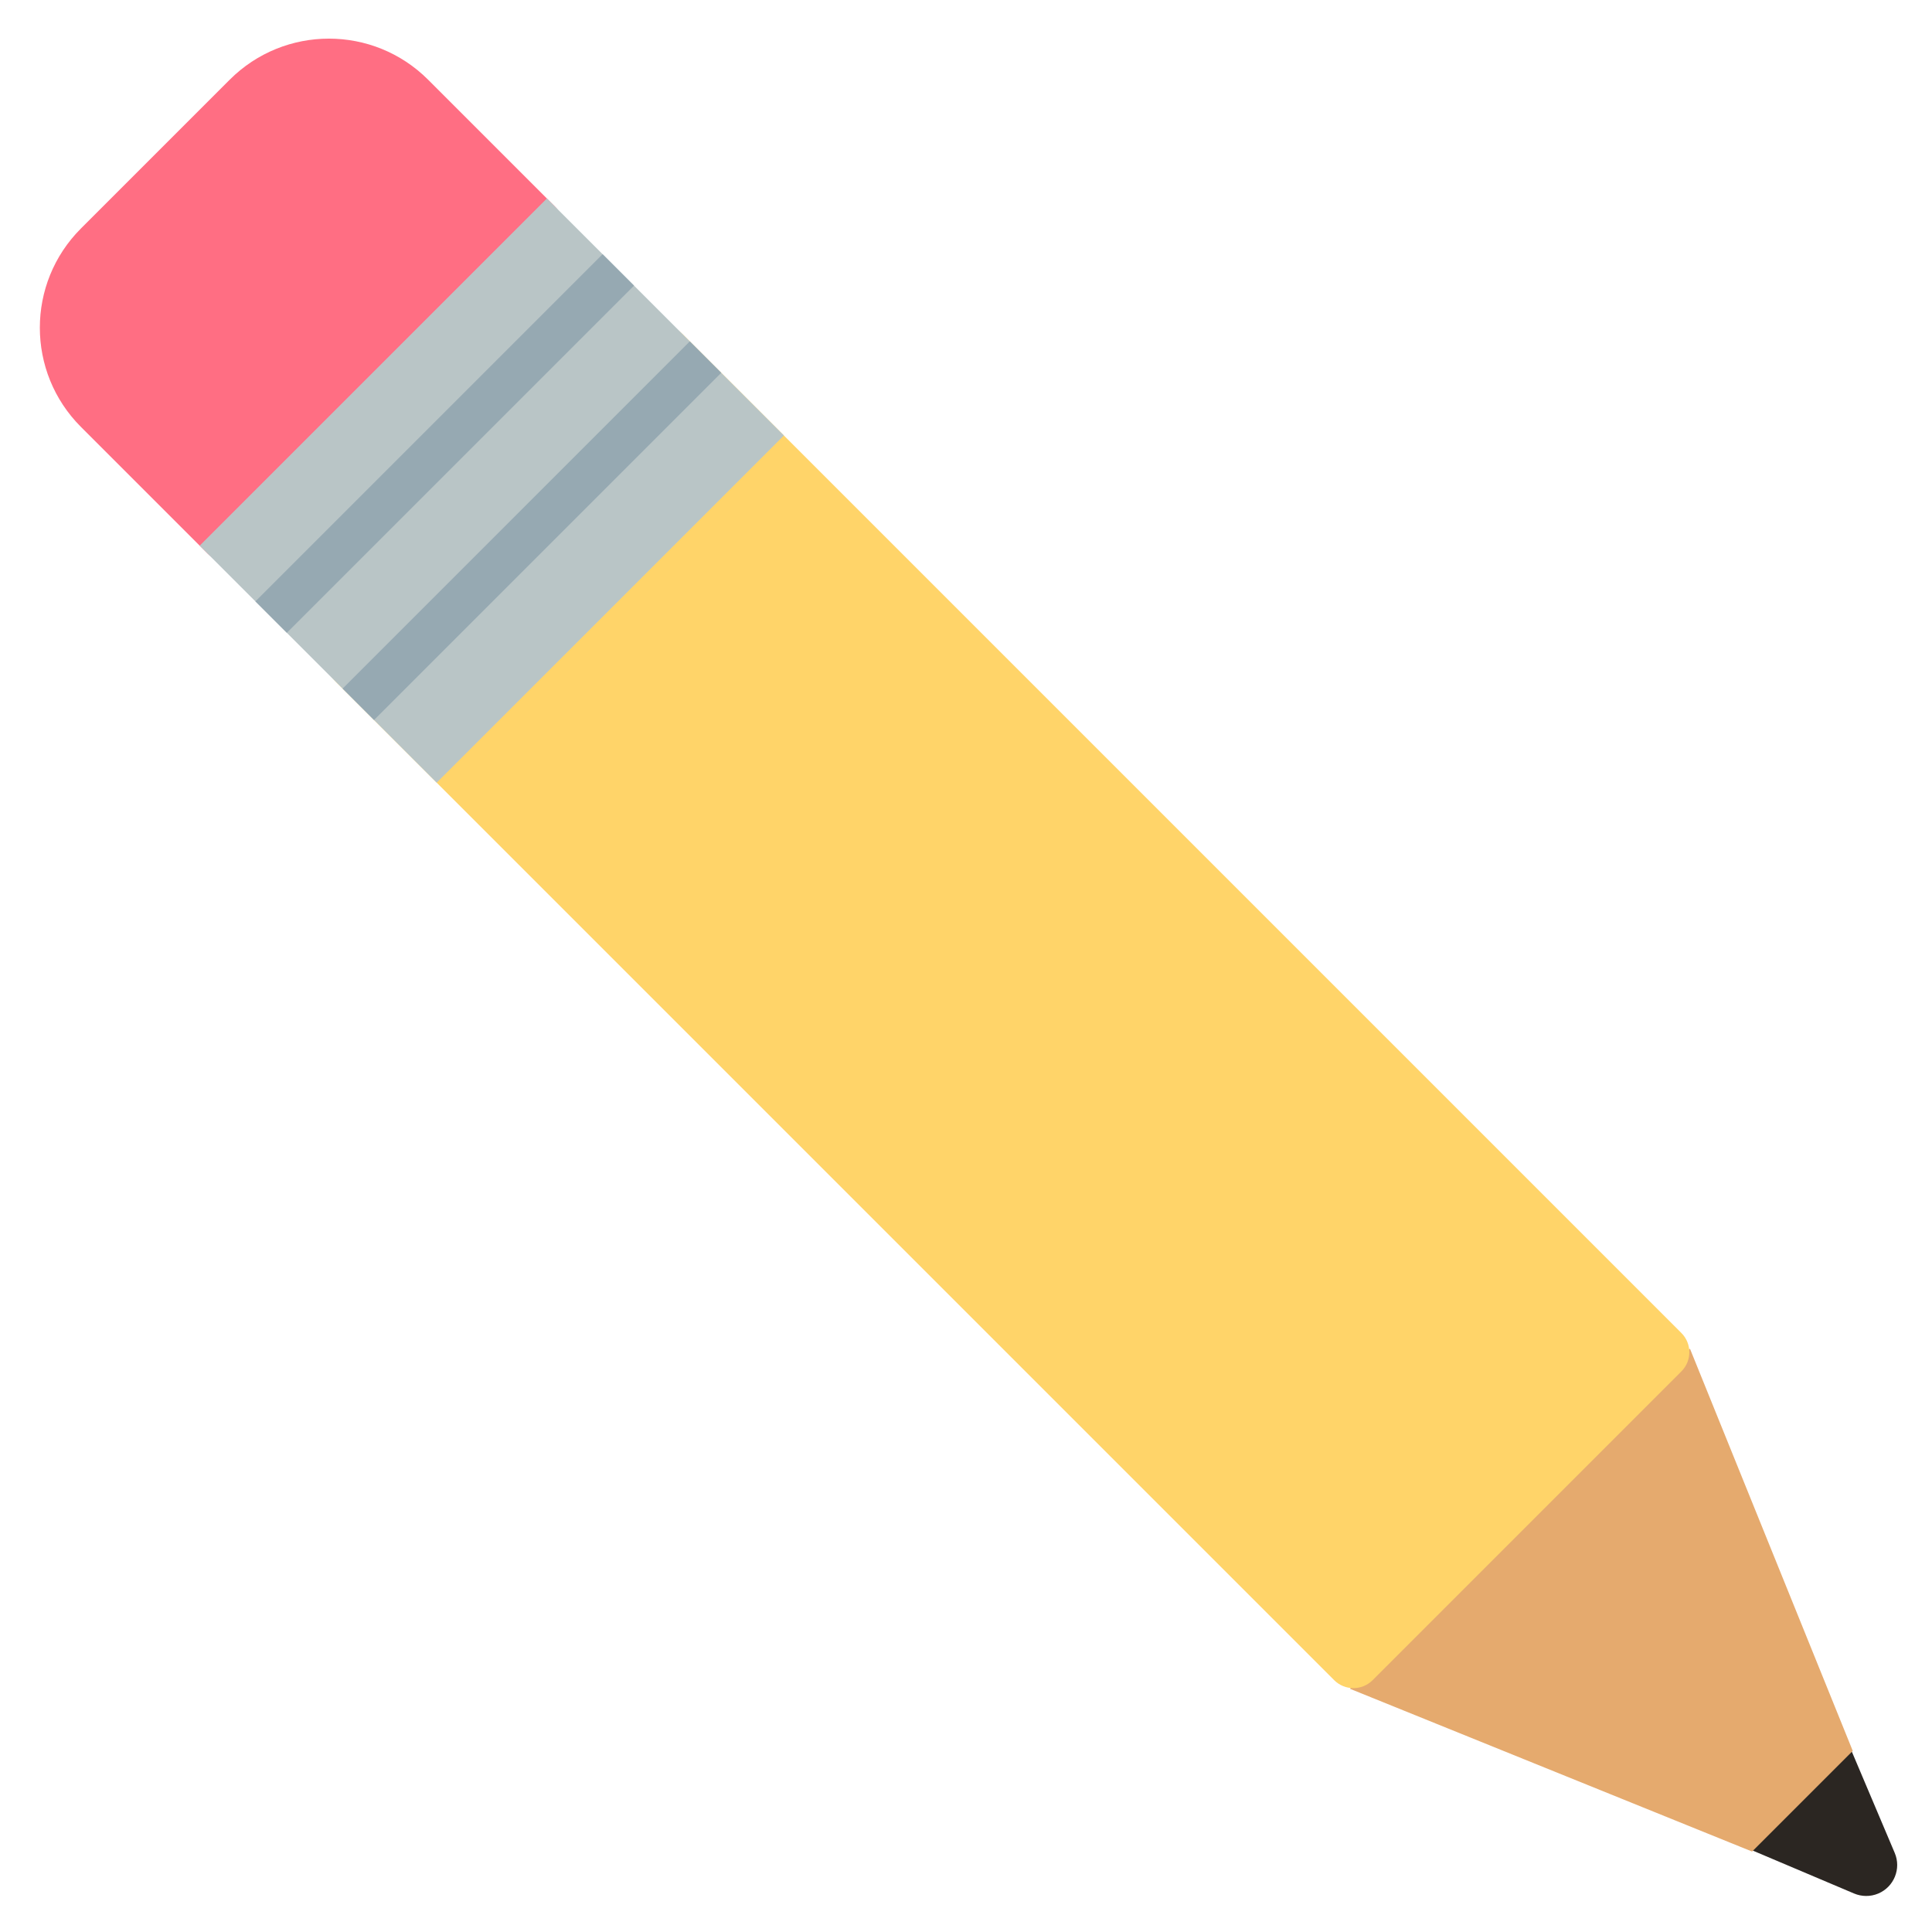
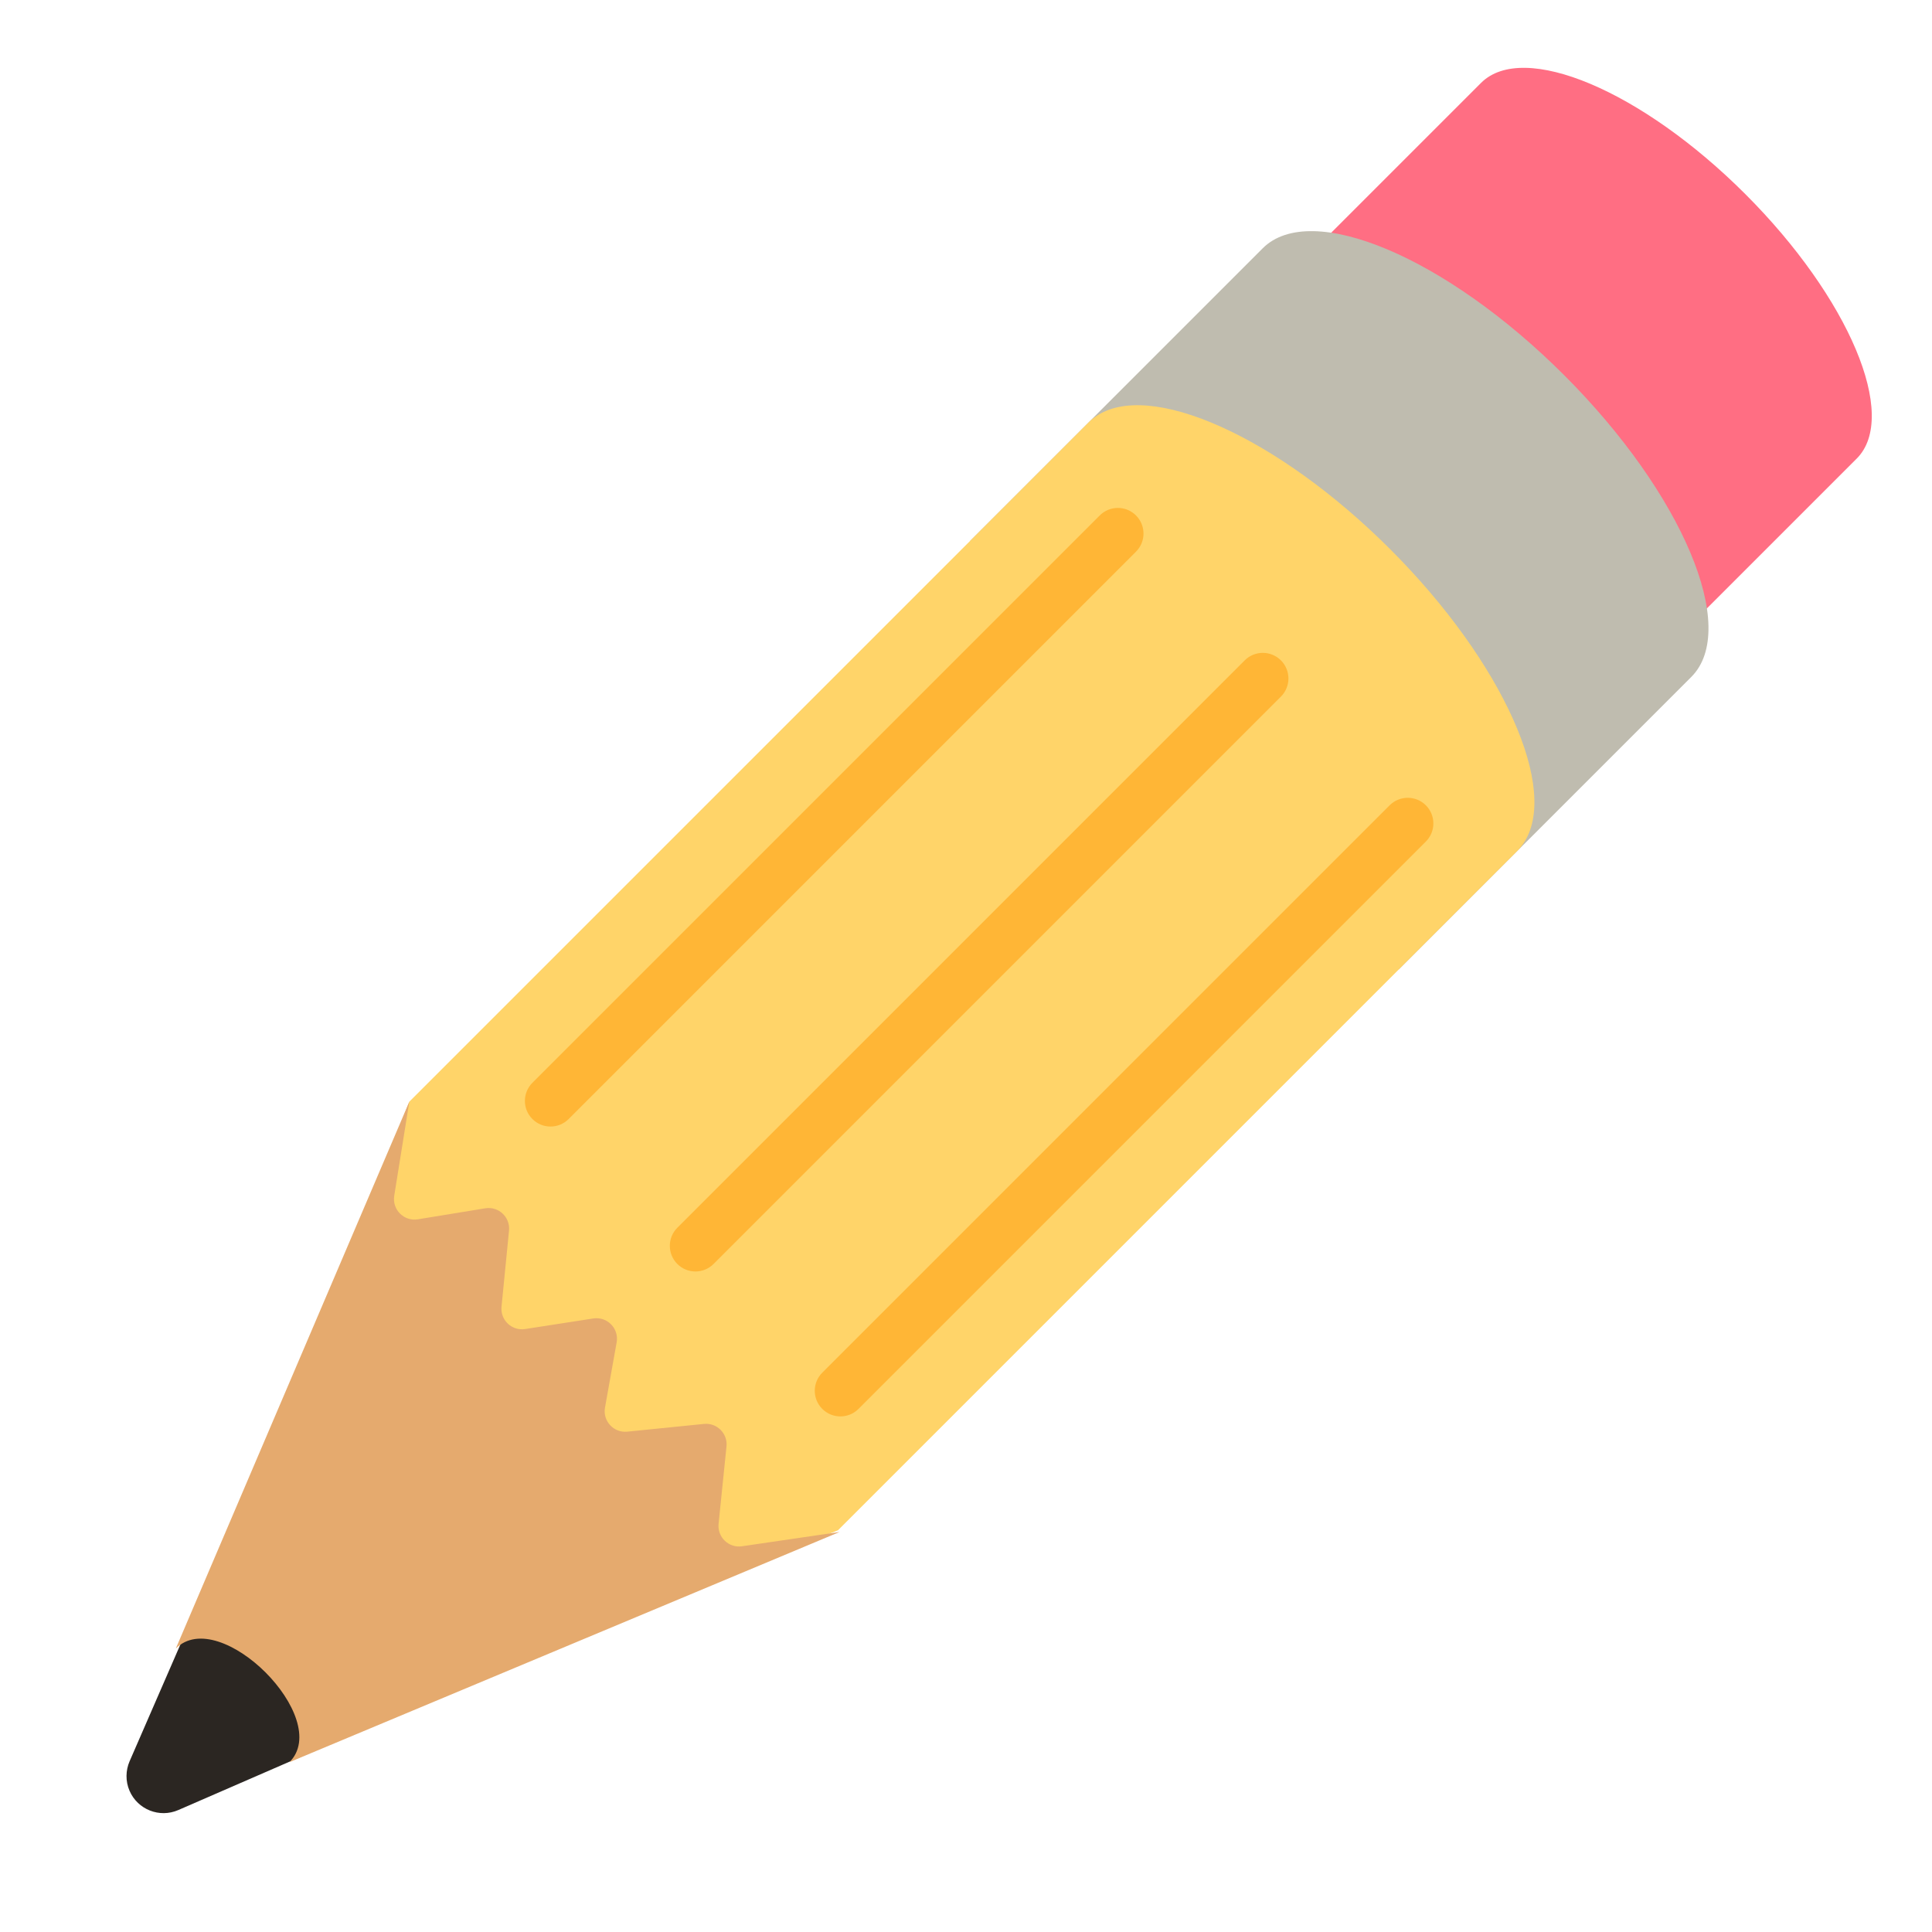
<svg xmlns="http://www.w3.org/2000/svg" version="1.1" x="0px" y="0px" viewBox="0 0 512 512" enable-background="new 0 0 512 512" xml:space="preserve">
  <g id="Layer_2">
-     <path fill="#2B2622" d="M478.507,435.281l23.617,55.765c1.768,4.174-0.183,8.99-4.357,10.758c-2.121,0.898-4.432,0.826-6.401,0   l-55.765-23.617c-16.646-7.05-24.426-26.259-17.376-42.906c7.05-16.646,26.259-24.426,42.906-17.376   C469.255,421.346,475.3,427.76,478.507,435.281z" />
+     <path fill="#FF6E83" d="M462.555,51.464c-27.492-27.492-58.857-40.701-70.055-29.503l-75.72,75.72l99.558,99.558l75.72-75.72   C503.256,110.321,490.047,78.957,462.555,51.464z" />
  </g>
  <g id="Layer_3">
-     <path fill="#E5AA6E" d="M447.855,357.41l43.144,106.593l-26.676,26.676L357.73,447.535L447.855,357.41z" />
+     <path fill="#BFBCAF" d="M414.557,99.462c-31.367-31.367-67.151-46.437-79.927-33.661l-77.54,77.54L370.678,256.93l77.54-77.54   C460.994,166.614,445.924,130.829,414.557,99.462z" />
  </g>
  <g id="Layer_4">
-     <path fill="#FFD469" d="M181.099,88.77l264.484,264.484c2.812,2.812,2.812,7.371,0,10.182l-81.827,81.827   c-2.812,2.812-7.371,2.812-10.182,0L89.09,180.779c-6.025-6.025-6.025-15.794,0-21.819l70.191-70.191   C165.306,82.744,175.074,82.744,181.099,88.77z" />
+     <path fill="#2B2622" d="M115.545,449.979L47.25,479.683c-4.97,2.162-10.752-0.115-12.913-5.085c-1.125-2.587-1.034-5.426,0-7.828   l29.705-68.295c8.622-19.823,31.681-28.903,51.504-20.281c19.823,8.622,28.903,31.681,20.281,51.504   C131.725,439.127,124.277,446.16,115.545,449.979z" />
  </g>
  <g id="Layer_5">
-     <path fill="#FF6E83" d="M113.459,21.129l33.615,33.615c2.812,2.812,2.812,7.371,0,10.182l-81.827,81.827   c-2.812,2.812-7.371,2.812-10.182,0L21.45,113.138c-14.522-14.522-14.522-38.066,0-52.588l39.421-39.421   C75.393,6.607,98.937,6.607,113.459,21.129z" />
+     <path fill="#FFD469" d="M403.416,223.955c0.073-0.104,0.147-0.208,0.216-0.315c9.851-14.117-5.223-48.099-35.188-78.064   c-29.966-29.966-63.949-45.039-78.065-35.187c-0.105,0.068-0.208,0.141-0.311,0.213c-0.127,0.094-0.259,0.183-0.383,0.281   c-0.348,0.268-0.688,0.551-1.007,0.87l-0.161,0.161c0,0,0,0-0.001,0s0,0,0,0.001L108.477,291.954c0,0-50.978,126.152-31.77,145.359   s145.359-31.77,145.359-31.77l180.2-180.2c0.319-0.319,0.603-0.659,0.871-1.008C403.234,224.212,403.322,224.081,403.416,223.955z" />
  </g>
  <g id="Layer_6">
-     <path fill="#B9C5C6" d="M207.739,115.409l-92.009,92.009L52.921,144.61L144.93,52.6L207.739,115.409z" />
+     <path fill="#E5AA6E" d="M108.477,291.954l-4.002,24.94c-0.589,3.668,2.588,6.835,6.254,6.237l17.873-2.919   c3.53-0.576,6.647,2.349,6.296,5.908l-1.99,20.174c-0.349,3.542,2.737,6.461,6.253,5.915l18.063-2.802   c3.693-0.573,6.853,2.66,6.195,6.339l-3.09,17.282c-0.636,3.559,2.309,6.739,5.906,6.376l20.33-2.05   c3.43-0.346,6.314,2.542,5.963,5.971l-2.096,20.51c-0.361,3.529,2.696,6.455,6.206,5.941l25.871-3.79L76.709,466.995   c11.631-11.631-18.485-41.748-30.117-30.117L108.477,291.954z" />
  </g>
  <g id="Layer_7">
-     <path fill="#96A9B2" d="M76.014,167.702l-8.33-8.33l92.009-92.009l8.33,8.33L76.014,167.702z M191.134,98.804l-8.33-8.33   l-92.009,92.009l8.33,8.33L191.134,98.804z" />
+     <path fill="#FFB636" d="M145.892,298.543c-1.738,0-3.476-0.663-4.801-1.989c-2.651-2.651-2.651-6.95,0-9.602l150.356-150.356   c2.65-2.651,6.951-2.651,9.602,0c2.652,2.652,2.652,6.951,0,9.603L150.693,296.554C149.368,297.88,147.63,298.543,145.892,298.543z    M189.103,334.964l150.355-150.356c2.652-2.652,2.652-6.951,0-9.603c-2.65-2.651-6.951-2.651-9.602,0L179.5,325.362   c-2.651,2.651-2.651,6.95,0,9.602c1.326,1.326,3.063,1.989,4.801,1.989S187.777,336.29,189.103,334.964z M227.513,373.373   l150.355-150.355c2.652-2.652,2.652-6.951,0-9.603c-2.65-2.651-6.951-2.651-9.602,0L217.91,363.771   c-2.651,2.651-2.651,6.95,0,9.602c1.326,1.326,3.063,1.989,4.801,1.989S226.187,374.699,227.513,373.373z" />
  </g>
</svg>
